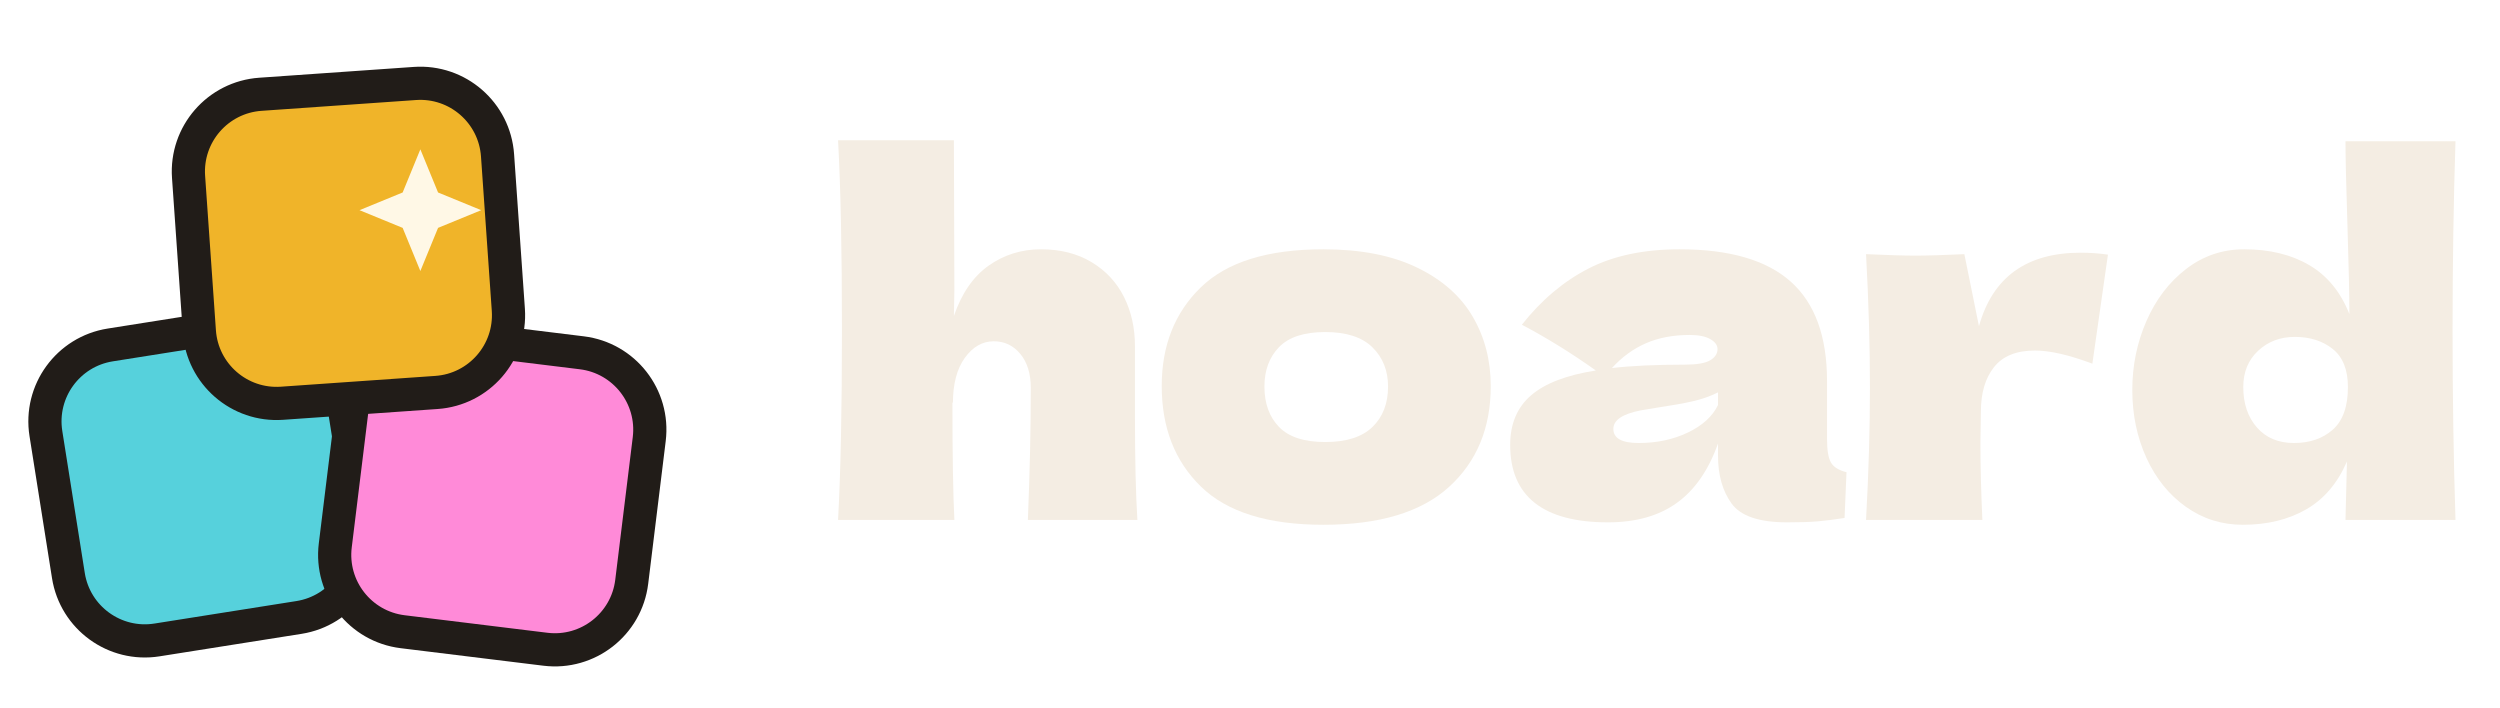
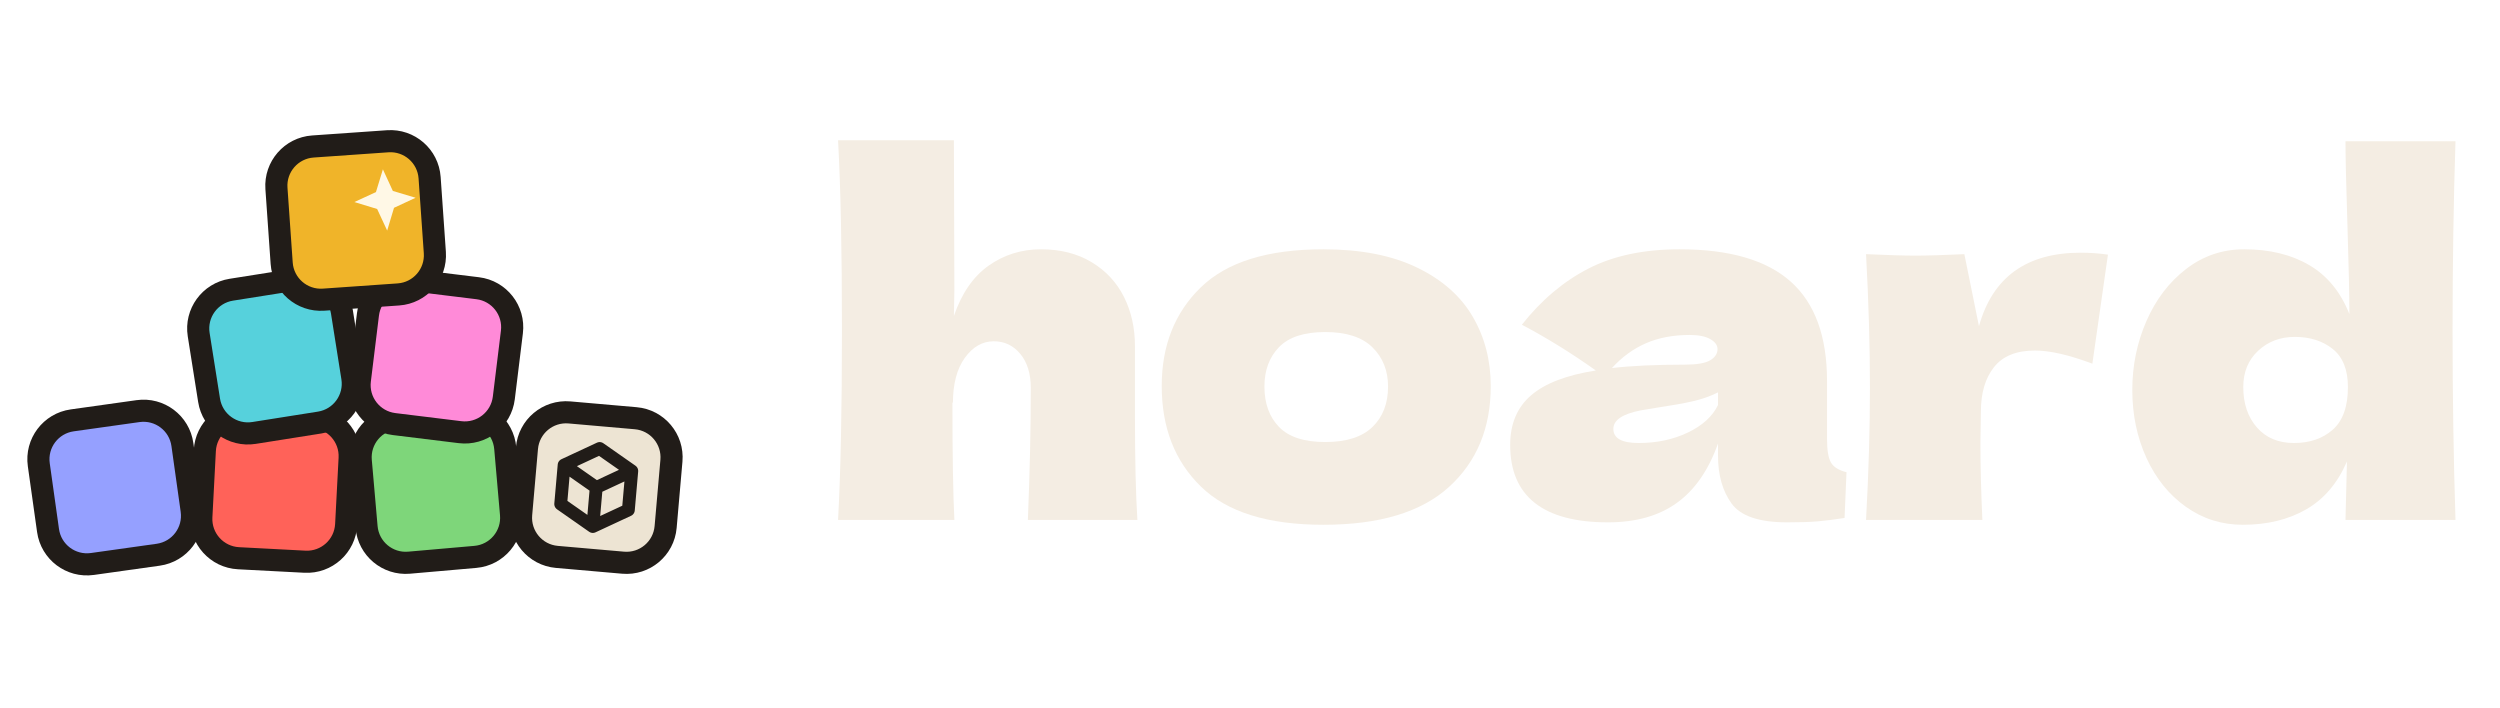
<svg xmlns="http://www.w3.org/2000/svg" viewBox="0 0 226 64">
-   <g transform="translate(0 0) scale(1.0)">
-     <rect x="5" y="30" width="27" height="27" rx="7" fill="#56D1DC" stroke="#211C18" stroke-width="3" transform="rotate(-9 18.5 43.5)" />
-     <rect x="31" y="31" width="27" height="27" rx="7" fill="#FF8AD8" stroke="#211C18" stroke-width="3" transform="rotate(7 44.5 44.5)" />
-     <rect x="17.5" y="8" width="28" height="28" rx="7" fill="#F0B429" stroke="#211C18" stroke-width="3" transform="rotate(-4 31.5 22)" />
-     <path d="M38 13.5 l1.6 3.9 3.9 1.6 -3.9 1.6 -1.6 3.9 -1.6 -3.9 -3.9 -1.6 3.9 -1.6z" fill="#FFF8E6" />
+   <g>
+     <g transform="translate(10.41 44.07) rotate(-8)">
+       <g>
+         <rect x="-6.55" y="-6.55" width="13.11" height="13.11" rx="3.55" fill="#95A0FF" stroke="#211C18" stroke-width="2" />
+       </g>
+     </g>
+     <g transform="translate(24.9 44.07) rotate(3)">
+       <g>
+         <rect x="-6.55" y="-6.55" width="13.11" height="13.11" rx="3.55" fill="#FF6259" stroke="#211C18" stroke-width="2" />
+       </g>
+     </g>
+     <g transform="translate(39.4 44.07) rotate(-5)">
+       <g>
+         <rect x="-6.55" y="-6.55" width="13.11" height="13.11" rx="3.55" fill="#7ED67A" stroke="#211C18" stroke-width="2" />
+       </g>
+     </g>
+     <g transform="translate(53.9 44.07) rotate(5)">
+       <g>
+         <rect x="-6.55" y="-6.55" width="13.11" height="13.11" rx="3.55" fill="#EDE4D3" stroke="#211C18" stroke-width="2" />
+         <path d="M0 -3.54 L3.07 -1.77 L3.07 1.77 L0 3.54 L-3.07 1.77 L-3.07 -1.77Z M-3.07 -1.77 L0 0 L3.07 -1.77 M0 0 L0 3.54" fill="none" stroke="#211C18" stroke-width="1.16" stroke-linejoin="round" stroke-linecap="round" />
+       </g>
+     </g>
+     <g transform="translate(24.9 32.19) rotate(-9)">
+       <g>
+         <rect x="-6.55" y="-6.55" width="13.11" height="13.11" rx="3.55" fill="#56D1DC" stroke="#211C18" stroke-width="2" />
+       </g>
+     </g>
+     <g transform="translate(39.4 32.19) rotate(7)">
+       <g>
+         <rect x="-6.55" y="-6.55" width="13.11" height="13.11" rx="3.55" fill="#FF8AD8" stroke="#211C18" stroke-width="2" />
+       </g>
+     </g>
+     <g transform="translate(32.15 19.93) rotate(-4)">
+       <g>
+         <rect x="-6.94" y="-6.94" width="13.88" height="13.88" rx="3.55" fill="#F0B429" stroke="#211C18" stroke-width="2" />
+         <path class="spark" d="M2.78 -4.44 L3.54 -2.43 L5.55 -1.67 L3.54 -0.9 L2.78 1.11 L2.01 -0.9 L0 -1.67 L2.01 -2.43Z" fill="#FFF8E6" />
+       </g>
+     </g>
  </g>
  <g fill="#F4EDE3">
    <path transform="translate(74.00 47.00) scale(0.044 -0.044)" d="M430 0Q436 147 436 271Q436 315 414.5 341.0Q393 367 360 367Q325 367 300.5 333.0Q276 299 276 240L275 242Q275 79 279 0H40Q48 144 48 390Q48 636 40 780H278L279 472L278 419Q302 489 349.5 522.5Q397 556 457 556Q517 556 561.0 529.5Q605 503 627.5 458.0Q650 413 650 357V213Q650 80 655 0Z" />
    <path transform="translate(103.70 47.00) scale(0.044 -0.044)" d="M30 275Q30 400 110.5 478.0Q191 556 362 556Q477 556 554.5 518.5Q632 481 669.0 417.5Q706 354 706 275Q706 146 620.5 68.0Q535 -10 362 -10Q191 -10 110.5 68.5Q30 147 30 275ZM495 274Q495 323 463.0 354.5Q431 386 366 386Q301 386 271.0 355.0Q241 324 241 274Q241 222 271.0 191.0Q301 160 366 160Q431 160 463.0 191.0Q495 222 495 274Z" />
    <path transform="translate(135.20 47.00) scale(0.044 -0.044)" d="M681 166Q681 132 689.0 118.0Q697 104 721 98L717 4Q685 -1 661.5 -3.0Q638 -5 599 -5Q513 -5 485.0 33.5Q457 72 457 132V157Q428 75 372.5 35.0Q317 -5 231 -5Q131 -5 80.5 35.0Q30 75 30 154Q30 219 73.0 256.0Q116 293 206 307Q130 361 54 401Q114 477 191.0 516.5Q268 556 378 556Q532 556 606.5 489.5Q681 423 681 285ZM239 312Q299 319 389 319Q426 319 441.0 328.0Q456 337 456 351Q456 363 441.0 371.5Q426 380 399 380Q348 380 309.0 363.0Q270 346 239 312ZM457 236V262Q433 250 404.0 243.5Q375 237 334 231L298 225Q242 214 242 187Q242 158 294 158Q350 158 395.0 179.5Q440 201 457 236Z" />
    <path transform="translate(166.93 47.00) scale(0.044 -0.044)" d="M272 398Q314 549 481 549Q510 549 537 545L505 321Q433 348 387 348Q330 348 303.0 314.0Q276 280 276 223V224L275 158Q275 87 279 0H40Q48 144 48 272Q48 400 40 546Q106 543 141 543Q178 543 242 546Z" />
    <path transform="translate(191.44 47.00) scale(0.044 -0.044)" d="M688 389Q688 188 694 0H468L471 120Q442 53 387.0 21.5Q332 -10 257 -10Q192 -10 140.0 27.0Q88 64 59.0 127.5Q30 191 30 267Q30 342 59.0 408.5Q88 475 140.5 515.5Q193 556 260 556Q338 556 393.5 523.5Q449 491 476 423Q476 480 472 606Q468 728 468 778H694Q688 592 688 389ZM473 273Q473 326 442.0 351.0Q411 376 364 376Q319 376 288.5 347.5Q258 319 258 273Q258 222 286.0 190.0Q314 158 362 158Q411 158 442.0 185.5Q473 213 473 273Z" />
  </g>
</svg>
